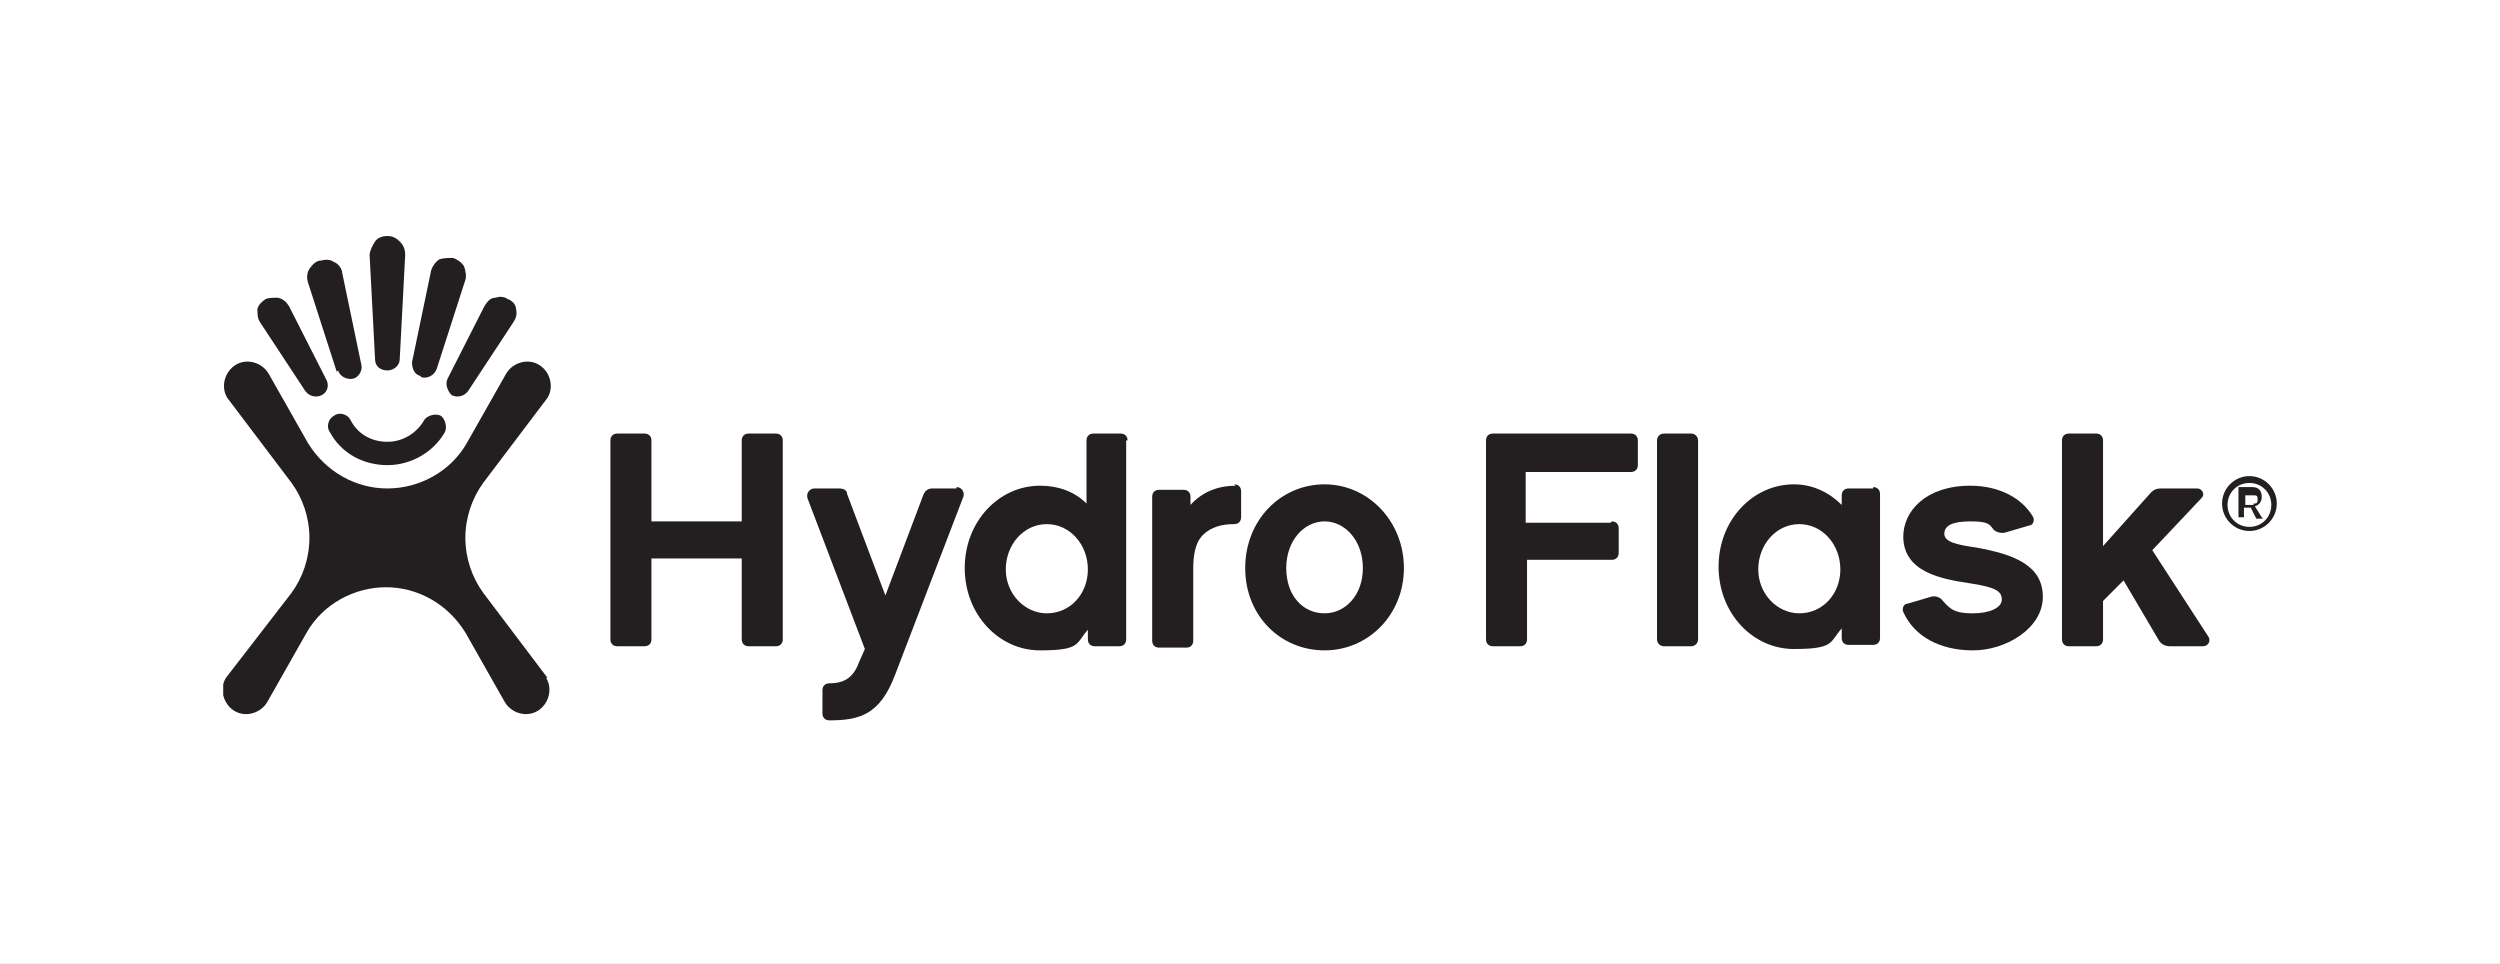
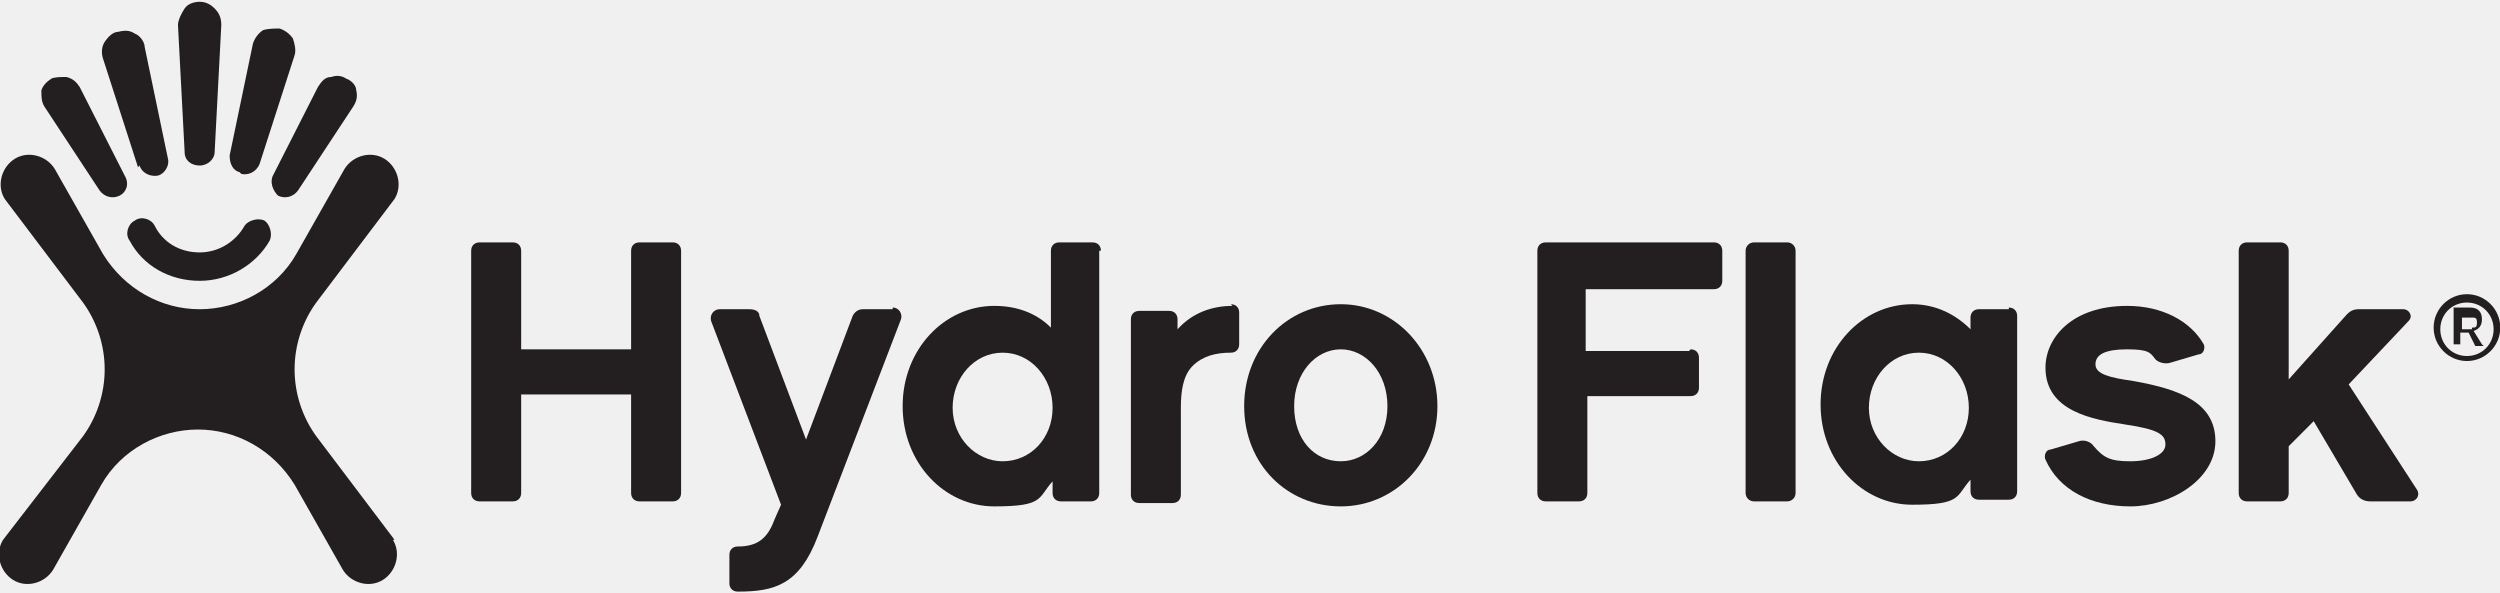
- <svg xmlns="http://www.w3.org/2000/svg" fill="none" viewBox="0 0 392 151" height="151" width="392">
-   <rect fill="white" height="151" width="392" />
+ <svg xmlns="http://www.w3.org/2000/svg" fill="none" viewBox="35.035 36.77 321.93 76.235">
  <g clip-path="url(#clip0_1903_304)">
    <path fill="#231F20" d="M58.812 56.364C58.812 57.44 59.67 58.086 60.743 58.086C61.816 58.086 62.674 57.225 62.674 56.364L63.532 40.012C63.532 39.152 63.317 38.506 62.674 37.861C62.03 37.215 61.386 37 60.743 37C60.099 37 59.241 37.215 58.812 37.861C58.383 38.506 57.954 39.367 57.954 40.012L58.812 56.364Z" />
    <path fill="#231F20" d="M69.109 65.186C68.251 64.756 66.964 65.186 66.535 65.832C65.462 67.768 63.317 69.274 60.743 69.274C58.168 69.274 56.023 67.983 54.951 65.832C54.522 64.971 53.234 64.541 52.376 65.186C51.518 65.617 51.089 66.907 51.733 67.768C53.449 70.996 56.881 72.932 60.743 72.932C64.604 72.932 68.037 70.78 69.753 67.768C70.182 66.907 69.753 65.617 69.109 65.186Z" />
    <path fill="#231F20" d="M53.02 58.086C53.234 58.947 54.307 59.592 55.379 59.377C56.237 59.162 56.881 58.086 56.666 57.225L53.663 42.809C53.663 42.164 53.02 41.303 52.376 41.088C51.733 40.658 51.089 40.658 50.231 40.873C49.587 40.873 48.944 41.518 48.515 42.164C48.086 42.809 48.086 43.67 48.3 44.316L52.805 58.301L53.02 58.086Z" />
    <path fill="#231F20" d="M47.872 61.313C48.515 62.174 49.588 62.389 50.446 61.959C51.304 61.528 51.733 60.453 51.09 59.377L45.297 47.973C44.868 47.328 44.439 46.897 43.581 46.682C42.938 46.682 42.08 46.682 41.65 46.897C41.007 47.328 40.578 47.758 40.363 48.404C40.363 49.264 40.363 49.91 40.792 50.555L47.872 61.313Z" />
    <path fill="#231F20" d="M66.106 59.162C66.964 59.377 68.037 58.947 68.466 57.871L72.971 43.885C73.185 43.24 72.971 42.379 72.756 41.734C72.327 41.088 71.684 40.658 71.04 40.443C70.397 40.443 69.538 40.443 68.895 40.658C68.251 41.088 67.822 41.734 67.608 42.379L64.605 56.795C64.605 57.871 65.034 58.731 65.892 58.947" />
    <path fill="#231F20" d="M70.826 61.959C71.684 62.389 72.757 62.174 73.4 61.313L80.48 50.555C80.909 49.91 81.123 49.264 80.909 48.404C80.909 47.758 80.265 47.113 79.621 46.898C78.978 46.467 78.334 46.467 77.691 46.682C76.833 46.682 76.404 47.328 75.975 47.973L70.183 59.377C69.753 60.237 70.183 61.313 70.826 61.959Z" />
    <path fill="#231F20" d="M85.842 106.282L75.759 92.942C74.043 90.575 72.97 87.563 72.97 84.335C72.97 81.108 74.043 78.096 75.759 75.729L85.842 62.389C86.914 60.668 86.271 58.301 84.555 57.225C82.838 56.149 80.479 56.795 79.406 58.516L73.185 69.489C70.611 74.008 65.677 76.59 60.742 76.59C55.808 76.59 51.089 74.008 48.3 69.489L42.079 58.516C41.006 56.795 38.647 56.149 36.93 57.225C35.214 58.301 34.571 60.668 35.643 62.389L45.726 75.729C47.442 78.096 48.515 81.108 48.515 84.335C48.515 87.563 47.442 90.575 45.726 92.942L35.429 106.282C34.356 108.003 35 110.37 36.716 111.446C38.432 112.522 40.792 111.876 41.864 110.155L48.086 99.182C50.66 94.663 55.594 92.081 60.528 92.081C65.462 92.081 70.181 94.663 72.97 99.182L79.192 110.155C80.264 111.876 82.624 112.522 84.34 111.446C86.056 110.37 86.7 108.003 85.627 106.282" />
    <path fill="#231F20" d="M353.353 78.957C353.782 78.957 353.997 78.957 353.997 78.311C353.997 77.666 353.782 77.666 353.353 77.666H352.066V79.172H353.353V78.957ZM354.855 81.323H353.782L352.924 79.602H351.851V81.108H350.993V76.375H353.138C354.211 76.375 354.64 77.02 354.64 77.881C354.64 78.741 354.211 79.172 353.567 79.387L354.64 81.108L354.855 81.323ZM352.709 75.729C350.779 75.729 349.277 77.235 349.277 79.172C349.277 81.108 350.779 82.614 352.709 82.614C354.64 82.614 356.142 81.108 356.142 79.172C356.142 77.235 354.64 75.729 352.709 75.729ZM352.709 83.26C350.35 83.26 348.419 81.323 348.419 78.957C348.419 76.59 350.35 74.653 352.709 74.653C355.069 74.653 357 76.59 357 78.957C357 81.323 355.069 83.26 352.709 83.26Z" />
    <path fill="#231F20" d="M309.805 85.842C306.801 85.411 304.871 84.981 304.871 83.69C304.871 82.399 306.158 81.754 308.947 81.754C311.735 81.754 311.95 82.184 312.593 83.045C313.023 83.475 313.881 83.69 314.524 83.475L318.171 82.399C318.815 82.399 319.029 81.538 318.815 81.108C317.098 78.096 313.452 76.159 308.947 76.159C301.867 76.159 298.435 80.248 298.435 84.12C298.435 89.715 304.442 90.79 308.732 91.436C313.023 92.081 313.881 92.727 313.881 94.018C313.881 95.309 311.95 96.169 309.376 96.169C306.801 96.169 305.943 95.739 304.656 94.233C304.227 93.588 303.369 93.372 302.725 93.588L299.079 94.663C298.435 94.663 298.22 95.524 298.435 95.954C300.151 99.827 304.227 101.979 309.376 101.979C314.524 101.979 320.316 98.536 320.316 93.588C320.316 88.639 315.811 86.918 309.805 85.842Z" />
    <path fill="#231F20" d="M252.527 81.969H239.226V74.008H255.744C256.388 74.008 256.817 73.578 256.817 72.932V69.059C256.817 68.414 256.388 67.983 255.744 67.983H234.078C233.434 67.983 233.005 68.414 233.005 69.059V100.257C233.005 100.903 233.434 101.333 234.078 101.333H238.368C239.012 101.333 239.441 100.903 239.441 100.257V87.778H252.741C253.385 87.778 253.814 87.348 253.814 86.702V82.829C253.814 82.184 253.385 81.754 252.741 81.754" />
    <path fill="#231F20" d="M265.183 67.983H260.893C260.301 67.983 259.82 68.465 259.82 69.059V100.257C259.82 100.852 260.301 101.333 260.893 101.333H265.183C265.776 101.333 266.256 100.852 266.256 100.257V69.059C266.256 68.465 265.776 67.983 265.183 67.983Z" />
    <path fill="#231F20" d="M282.131 96.169C278.699 96.169 275.696 93.157 275.696 89.284C275.696 85.411 278.485 82.184 282.131 82.184C285.778 82.184 288.567 85.411 288.567 89.284C288.567 93.157 285.778 96.169 282.131 96.169ZM293.716 76.59H289.854C289.211 76.59 288.782 77.02 288.782 77.665V79.172C286.851 77.235 284.277 75.944 281.273 75.944C274.838 75.944 269.475 81.538 269.475 88.854C269.475 96.169 274.838 101.764 281.273 101.764C287.709 101.764 286.851 100.688 288.782 98.536V100.042C288.782 100.688 289.211 101.118 289.854 101.118H293.716C294.359 101.118 294.788 100.688 294.788 100.042V77.45C294.788 76.805 294.359 76.374 293.716 76.374" />
    <path fill="#231F20" d="M337.478 86.272L345.201 78.096C345.844 77.45 345.201 76.59 344.557 76.59H338.765C338.121 76.59 337.692 76.805 337.263 77.235L329.755 85.626V69.059C329.755 68.414 329.326 67.983 328.682 67.983H324.392C323.748 67.983 323.319 68.414 323.319 69.059V100.257C323.319 100.903 323.748 101.333 324.392 101.333H328.682C329.326 101.333 329.755 100.903 329.755 100.257V94.233L332.973 91.005L338.551 100.473C338.98 101.118 339.623 101.333 340.267 101.333H345.415C346.273 101.333 346.702 100.473 346.273 99.827L337.478 86.272Z" />
    <path fill="#231F20" d="M122.74 69.059C122.74 68.414 122.311 67.983 121.667 67.983H117.377C116.733 67.983 116.304 68.414 116.304 69.059V81.754H102.146V69.059C102.146 68.414 101.717 67.983 101.073 67.983H96.783C96.139 67.983 95.71 68.414 95.71 69.059V100.257C95.71 100.903 96.139 101.333 96.783 101.333H101.073C101.717 101.333 102.146 100.903 102.146 100.257V87.563H116.304V100.257C116.304 100.903 116.733 101.333 117.377 101.333H121.667C122.311 101.333 122.74 100.903 122.74 100.257V69.059Z" />
    <path fill="#231F20" d="M164.143 96.169C160.711 96.169 157.707 93.157 157.707 89.284C157.707 85.411 160.496 82.184 164.143 82.184C167.79 82.184 170.579 85.411 170.579 89.284C170.579 93.157 167.79 96.169 164.143 96.169ZM176.8 69.059C176.8 68.414 176.371 67.983 175.727 67.983H171.437C170.793 67.983 170.364 68.414 170.364 69.059V78.957C168.433 77.02 165.859 76.159 163.07 76.159C156.635 76.159 151.271 81.754 151.271 89.069C151.271 96.385 156.635 101.979 163.07 101.979C169.506 101.979 168.648 100.903 170.579 98.751V100.257C170.579 100.903 171.008 101.333 171.651 101.333H175.513C176.156 101.333 176.585 100.903 176.585 100.257V69.059H176.8Z" />
    <path fill="#231F20" d="M193.748 76.159C191.174 76.159 188.599 77.02 186.669 79.172V77.881C186.669 77.235 186.24 76.805 185.596 76.805H181.735C181.091 76.805 180.662 77.235 180.662 77.881V100.473C180.662 101.118 181.091 101.548 181.735 101.548H186.025C186.669 101.548 187.098 101.118 187.098 100.473V89.284C187.098 87.348 187.312 85.196 188.599 83.905C189.887 82.614 191.603 82.184 193.534 82.184C194.177 82.184 194.606 81.754 194.606 81.108V77.02C194.606 76.374 194.177 75.944 193.534 75.944" />
    <path fill="#231F20" d="M207.691 96.169C204.259 96.169 201.685 93.372 201.685 89.069C201.685 84.766 204.474 81.754 207.691 81.754C210.909 81.754 213.698 84.766 213.698 89.069C213.698 93.372 210.909 96.169 207.691 96.169ZM207.691 75.944C200.827 75.944 195.249 81.538 195.249 89.069C195.249 96.6 200.827 101.979 207.691 101.979C214.556 101.979 220.134 96.385 220.134 89.069C220.134 81.754 214.556 75.944 207.691 75.944Z" />
    <path fill="#231F20" d="M149.985 76.59H146.123C145.48 76.59 145.051 77.02 144.836 77.45L138.829 93.372L132.823 77.45C132.823 76.805 132.179 76.59 131.536 76.59H127.674C127.031 76.59 126.387 77.235 126.602 78.096L135.612 101.764L134.754 103.7C133.895 106.067 132.608 107.143 130.034 107.143C129.39 107.143 128.961 107.573 128.961 108.218V111.876C128.961 112.522 129.39 112.952 130.034 112.952C134.754 112.952 137.971 112.091 140.331 105.852L151.057 77.881C151.272 77.235 150.843 76.374 149.985 76.374" />
  </g>
  <defs>
    <clipPath id="clip0_1903_304">
      <rect transform="translate(35 37)" fill="white" height="76.167" width="322" />
    </clipPath>
  </defs>
</svg>
